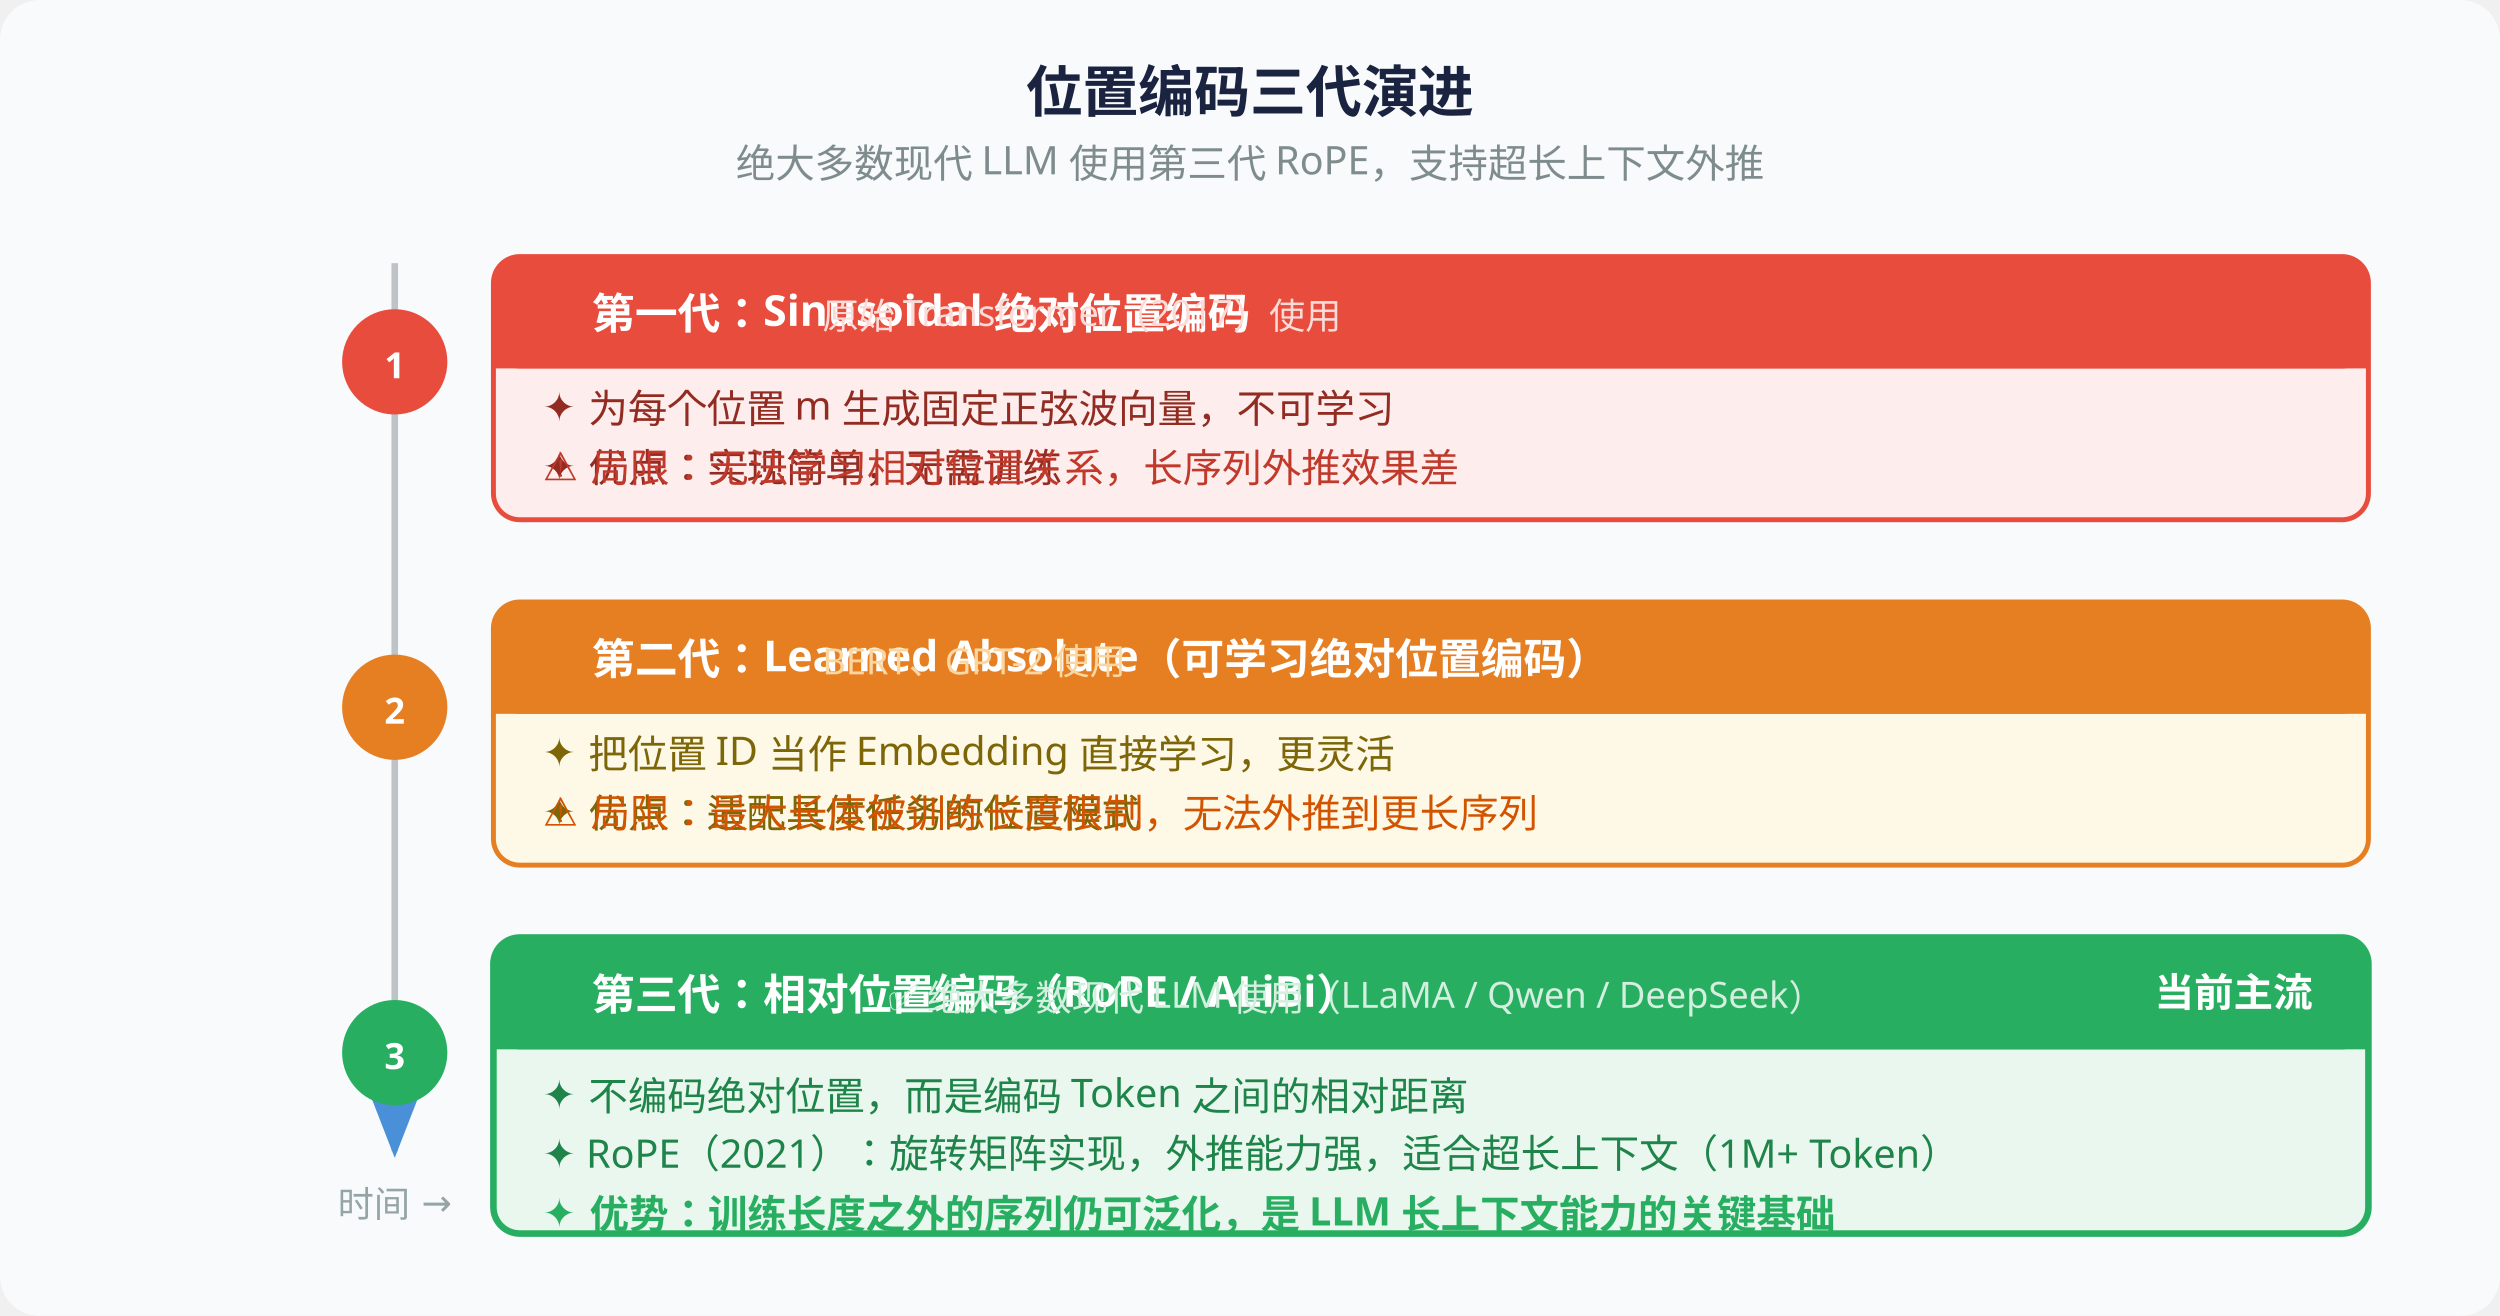
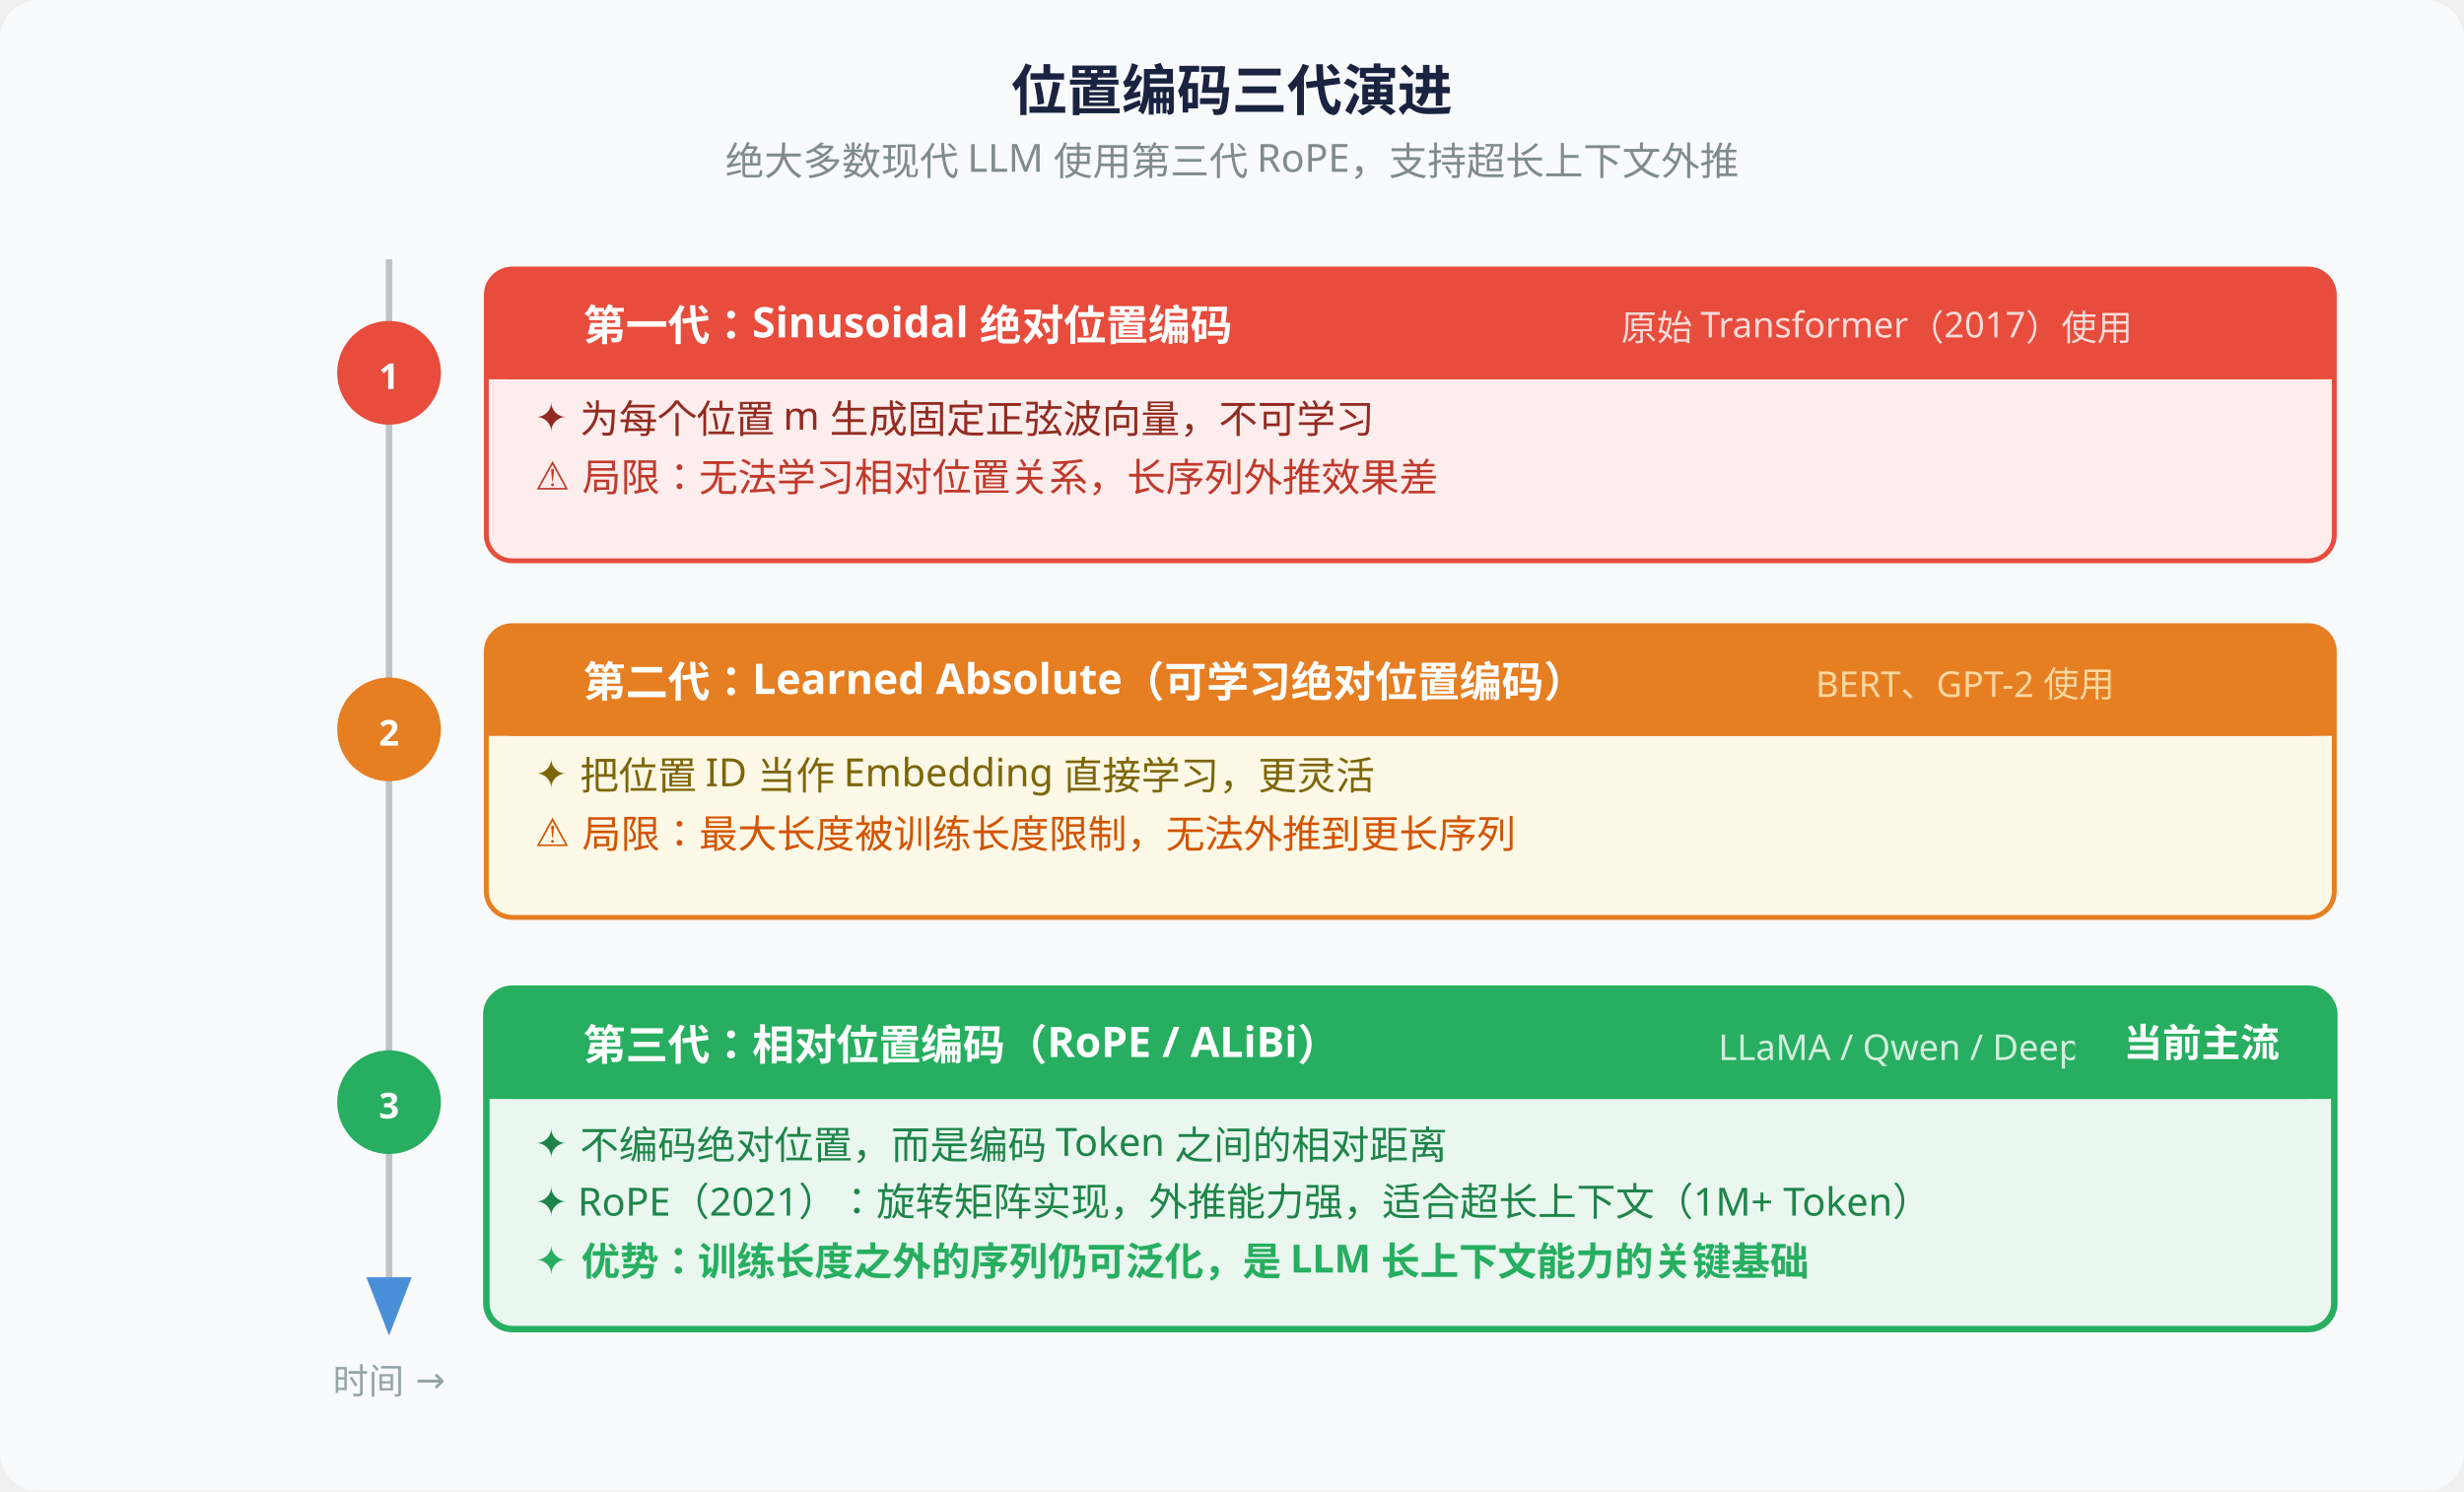
- <svg xmlns="http://www.w3.org/2000/svg" viewBox="0 0 760 400" font-family="'PingFang SC','Microsoft YaHei',sans-serif">
+ <svg xmlns="http://www.w3.org/2000/svg" viewBox="0 0 760 460" font-family="'PingFang SC','Microsoft YaHei',sans-serif">
  <defs>
    <marker id="arr" markerWidth="9" markerHeight="7" refX="8" refY="3.5" orient="auto">
      <polygon points="0 0, 9 3.5, 0 7" fill="#4A90D9" />
    </marker>
  </defs>
-   <rect width="760" height="400" fill="#F8FAFC" rx="12" />
+   <rect width="760" height="460" fill="#F8FAFC" rx="12" />
  <text x="380" y="34" text-anchor="middle" font-size="17" font-weight="bold" fill="#1A2340">位置编码三代演进</text>
  <text x="380" y="54" text-anchor="middle" font-size="12" fill="#7F8C8D">绝大多数现代 LLM 使用第三代 RoPE，支持超长上下文外推</text>
-   <line x1="120" y1="80" x2="120" y2="350" stroke="#BDC3C7" stroke-width="2" marker-end="url(#arr)" />
-   <text x="120" y="370" text-anchor="middle" font-size="11" fill="#95A5A6">时间 →</text>
-   <circle cx="120" cy="110" r="16" fill="#E74C3C" />
-   <text x="120" y="115" text-anchor="middle" font-size="11" fill="white" font-weight="bold">1</text>
-   <rect x="150" y="78" width="570" height="80" rx="8" fill="#FDEDEC" stroke="#E74C3C" stroke-width="1.5" />
-   <rect x="150" y="78" width="570" height="34" rx="8" fill="#E74C3C" />
-   <rect x="150" y="100" width="570" height="12" fill="#E74C3C" />
-   <text x="180" y="100" font-size="13" font-weight="bold" fill="white">第一代：Sinusoidal 绝对位置编码</text>
-   <text x="250" y="100" font-size="11" fill="#FADBD8">  原始 Transformer（2017）使用</text>
-   <text x="165" y="128" font-size="12" fill="#922B21">✦ 为每个位置 m 生成固定正弦波向量，不可学习</text>
-   <text x="165" y="146" font-size="12" fill="#922B21">✦ 优点：实现简单，无需训练</text>
-   <text x="165" y="146" font-size="12" fill="#C0392B">                                              ⚠ 局限：无法学习相对位置关系，长序列外推效果差</text>
-   <circle cx="120" cy="215" r="16" fill="#E67E22" />
-   <text x="120" y="220" text-anchor="middle" font-size="11" fill="white" font-weight="bold">2</text>
-   <rect x="150" y="183" width="570" height="80" rx="8" fill="#FEF9E7" stroke="#E67E22" stroke-width="1.5" />
-   <rect x="150" y="183" width="570" height="34" rx="8" fill="#E67E22" />
-   <rect x="150" y="205" width="570" height="12" fill="#E67E22" />
-   <text x="180" y="205" font-size="13" font-weight="bold" fill="white">第二代：Learned Absolute（可学习绝对位置编码）</text>
-   <text x="250" y="205" font-size="11" fill="#FAD7A0">  BERT、GPT-2 使用</text>
-   <text x="165" y="233" font-size="12" fill="#7D6608">✦ 把位置 ID 当作 Embedding 直接学习，更灵活</text>
-   <text x="165" y="251" font-size="12" fill="#7D6608">✦ 优点：适配具体任务的位置模式</text>
-   <text x="165" y="251" font-size="12" fill="#D35400">                                              ⚠ 局限：最大长度被训练长度限制，无法外推到更长序列</text>
-   <circle cx="120" cy="320" r="16" fill="#27AE60" />
-   <text x="120" y="325" text-anchor="middle" font-size="11" fill="white" font-weight="bold">3</text>
-   <rect x="150" y="285" width="570" height="90" rx="8" fill="#E9F7EF" stroke="#27AE60" stroke-width="2" />
-   <rect x="150" y="285" width="570" height="34" rx="8" fill="#27AE60" />
-   <rect x="150" y="307" width="570" height="12" fill="#27AE60" />
-   <text x="180" y="307" font-size="13" font-weight="bold" fill="white">第三代：相对位置编码（RoPE / ALiBi）</text>
-   <text x="270" y="307" font-size="11" fill="#D4EFDF">  ✅ 绝大多数现代 LLM 使用（LLaMA / Qwen / DeepSeek）</text>
-   <text x="165" y="337" font-size="12" fill="#1E8449">✦ 不编码绝对位置，而是编码 Token 之间的相对距离</text>
-   <text x="165" y="355" font-size="12" fill="#1E8449">✦ RoPE（2021）：旋转矩阵实现，外推能力强，适合超长上下文（1M+ Token）</text>
-   <text x="165" y="373" font-size="12" fill="#27AE60" font-weight="bold">✦ 优势：训练长度之外的序列仍可泛化，是 LLM 长上下文能力的关键基础</text>
-   <rect x="640" y="289" width="78" height="26" rx="5" fill="#27AE60" />
-   <text x="679" y="306" text-anchor="middle" font-size="12" fill="white" font-weight="bold">当前主流</text>
+   <line x1="120" y1="80" x2="120" y2="410" stroke="#BDC3C7" stroke-width="2" marker-end="url(#arr)" />
+   <text x="120" y="430" text-anchor="middle" font-size="11" fill="#95A5A6">时间 →</text>
+   <circle cx="120" cy="115" r="16" fill="#E74C3C" />
+   <text x="120" y="120" text-anchor="middle" font-size="11" fill="white" font-weight="bold">1</text>
+   <rect x="150" y="83" width="570" height="90" rx="8" fill="#FDEDEC" stroke="#E74C3C" stroke-width="1.5" />
+   <rect x="150" y="83" width="570" height="34" rx="8" fill="#E74C3C" />
+   <rect x="150" y="105" width="570" height="12" fill="#E74C3C" />
+   <text x="180" y="105" font-size="13" font-weight="bold" fill="white">第一代：Sinusoidal 绝对位置编码</text>
+   <text x="500" y="105" font-size="11" fill="#FADBD8">原始 Transformer（2017）使用</text>
+   <text x="165" y="133" font-size="12" fill="#922B21">✦ 为每个位置 m 生成固定正弦波向量，不可学习</text>
+   <text x="165" y="151" font-size="12" fill="#C0392B">⚠ 局限：无法学习相对位置关系，长序列外推效果差</text>
+   <circle cx="120" cy="225" r="16" fill="#E67E22" />
+   <text x="120" y="230" text-anchor="middle" font-size="11" fill="white" font-weight="bold">2</text>
+   <rect x="150" y="193" width="570" height="90" rx="8" fill="#FEF9E7" stroke="#E67E22" stroke-width="1.5" />
+   <rect x="150" y="193" width="570" height="34" rx="8" fill="#E67E22" />
+   <rect x="150" y="215" width="570" height="12" fill="#E67E22" />
+   <text x="180" y="215" font-size="13" font-weight="bold" fill="white">第二代：Learned Absolute（可学习绝对位置编码）</text>
+   <text x="560" y="215" font-size="11" fill="#FAD7A0">BERT、GPT-2 使用</text>
+   <text x="165" y="243" font-size="12" fill="#7D6608">✦ 把位置 ID 当作 Embedding 直接学习，更灵活</text>
+   <text x="165" y="261" font-size="12" fill="#D35400">⚠ 局限：最大长度被训练长度限制，无法外推到更长序列</text>
+   <circle cx="120" cy="340" r="16" fill="#27AE60" />
+   <text x="120" y="345" text-anchor="middle" font-size="11" fill="white" font-weight="bold">3</text>
+   <rect x="150" y="305" width="570" height="105" rx="8" fill="#E9F7EF" stroke="#27AE60" stroke-width="2" />
+   <rect x="150" y="305" width="570" height="34" rx="8" fill="#27AE60" />
+   <rect x="150" y="327" width="570" height="12" fill="#27AE60" />
+   <text x="180" y="327" font-size="13" font-weight="bold" fill="white">第三代：相对位置编码（RoPE / ALiBi）</text>
+   <text x="530" y="327" font-size="11" fill="#D4EFDF">LLaMA / Qwen / DeepSeek</text>
+   <text x="165" y="357" font-size="12" fill="#1E8449">✦ 不编码绝对位置，而是编码 Token 之间的相对距离</text>
+   <text x="165" y="375" font-size="12" fill="#1E8449">✦ RoPE（2021）：旋转矩阵实现，外推能力强，适合超长上下文（1M+ Token）</text>
+   <text x="165" y="393" font-size="12" fill="#27AE60" font-weight="bold">✦ 优势：训练长度之外的序列仍可泛化，是 LLM 长上下文能力的关键基础</text>
+   <rect x="640" y="309" width="78" height="26" rx="5" fill="#27AE60" />
+   <text x="679" y="326" text-anchor="middle" font-size="12" fill="white" font-weight="bold">当前主流</text>
</svg>
